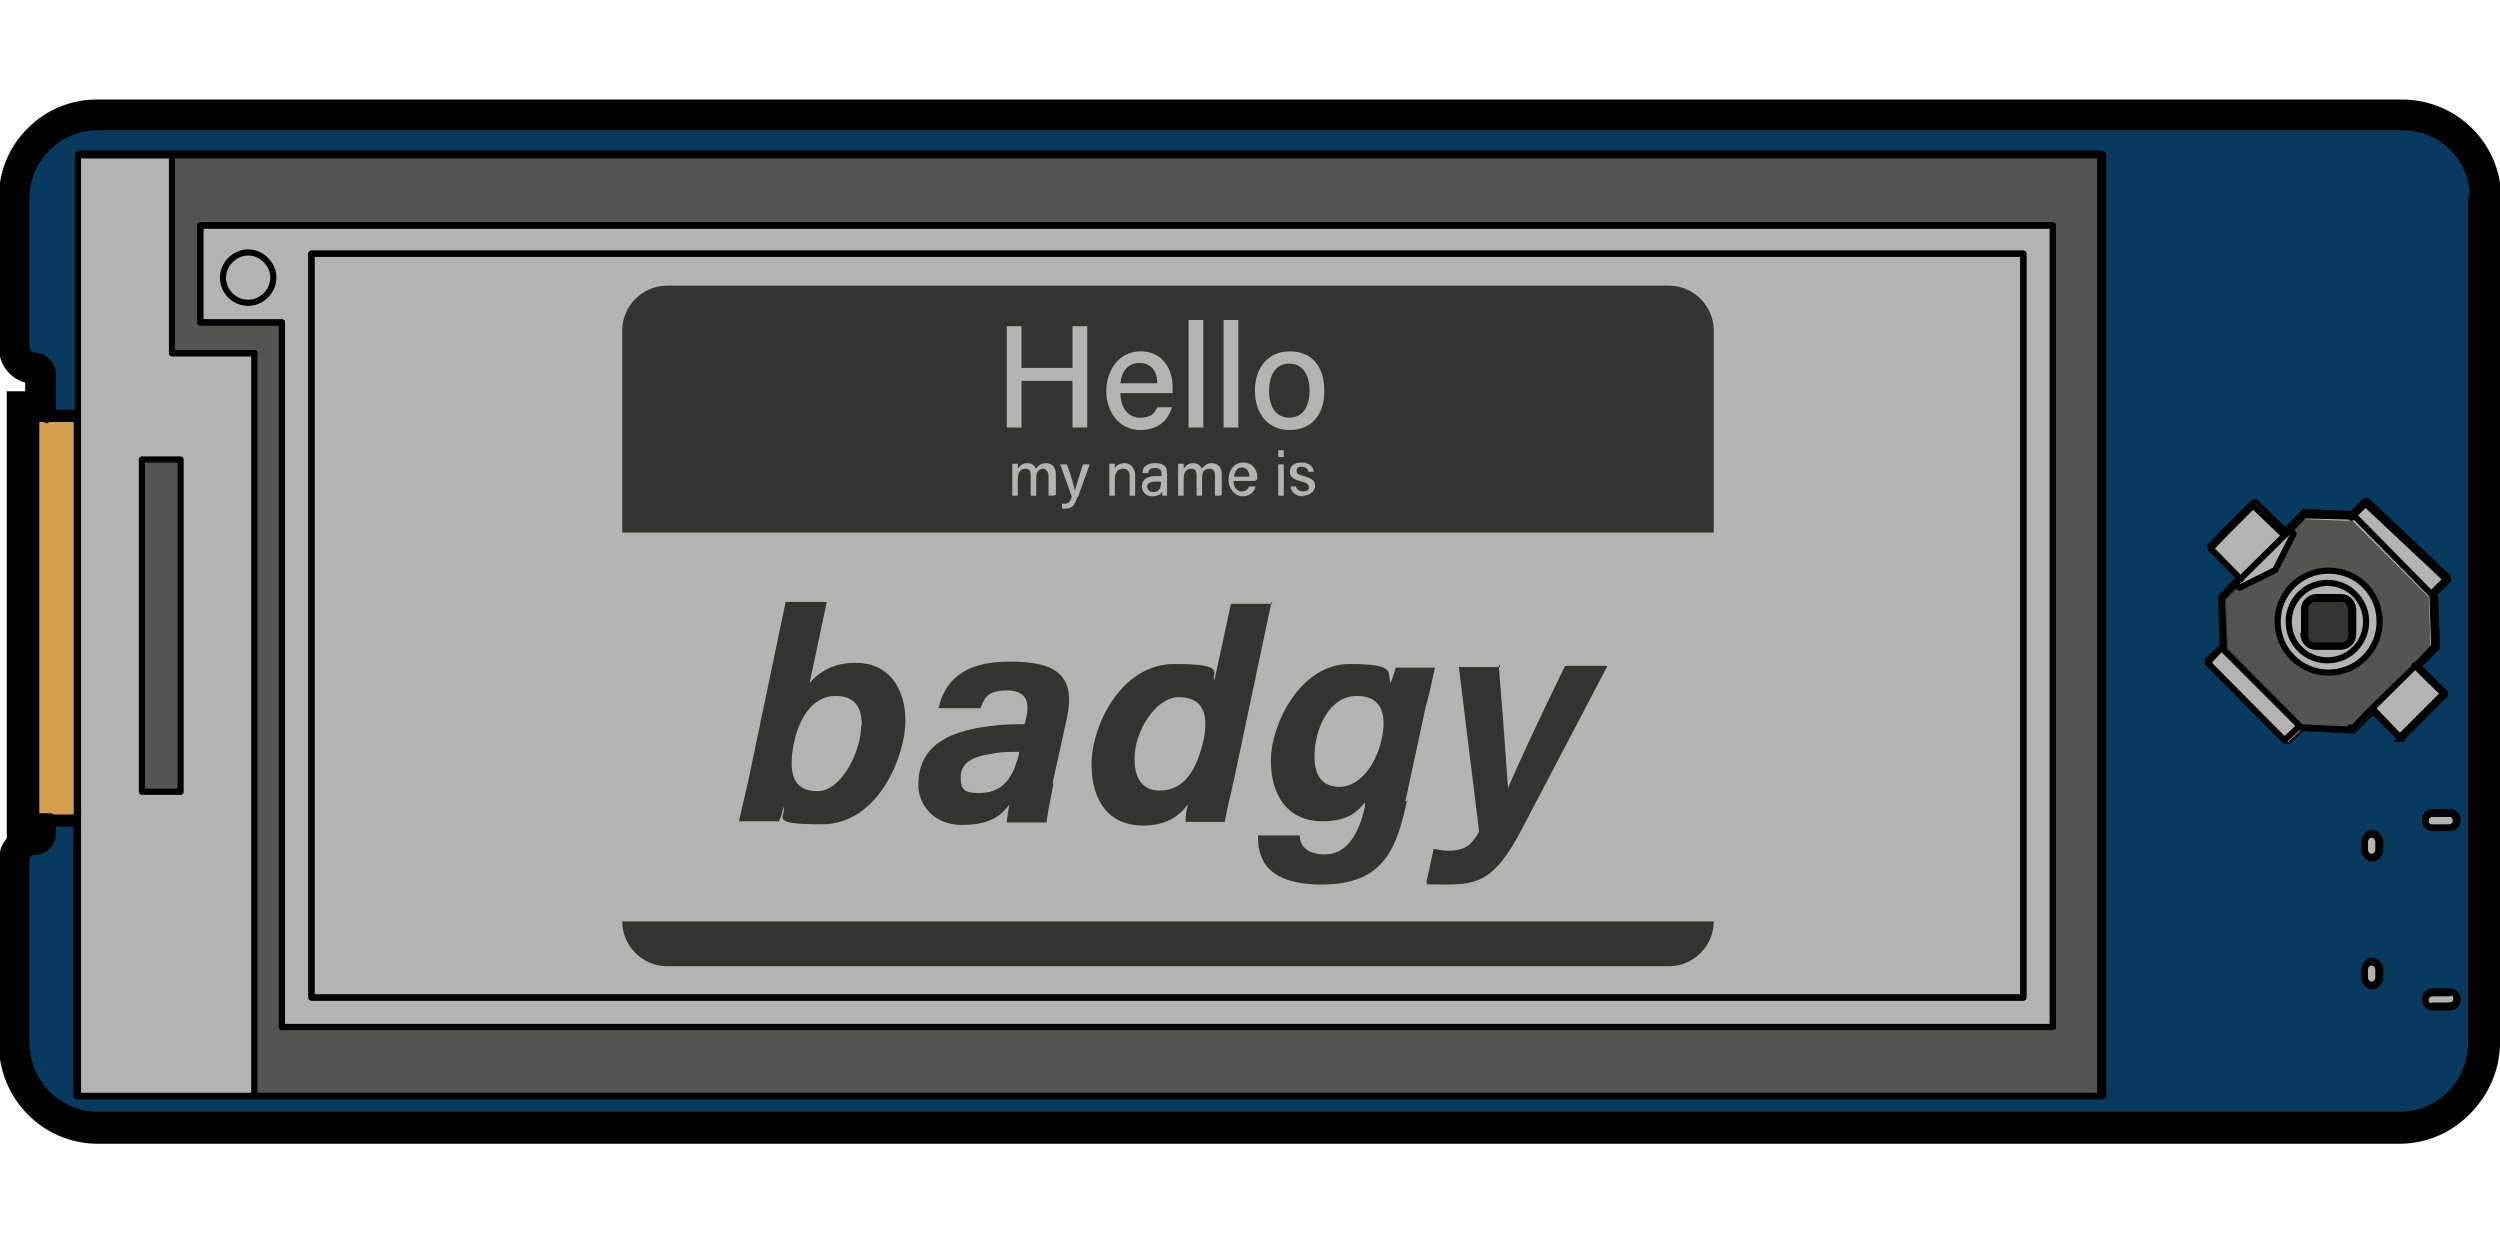
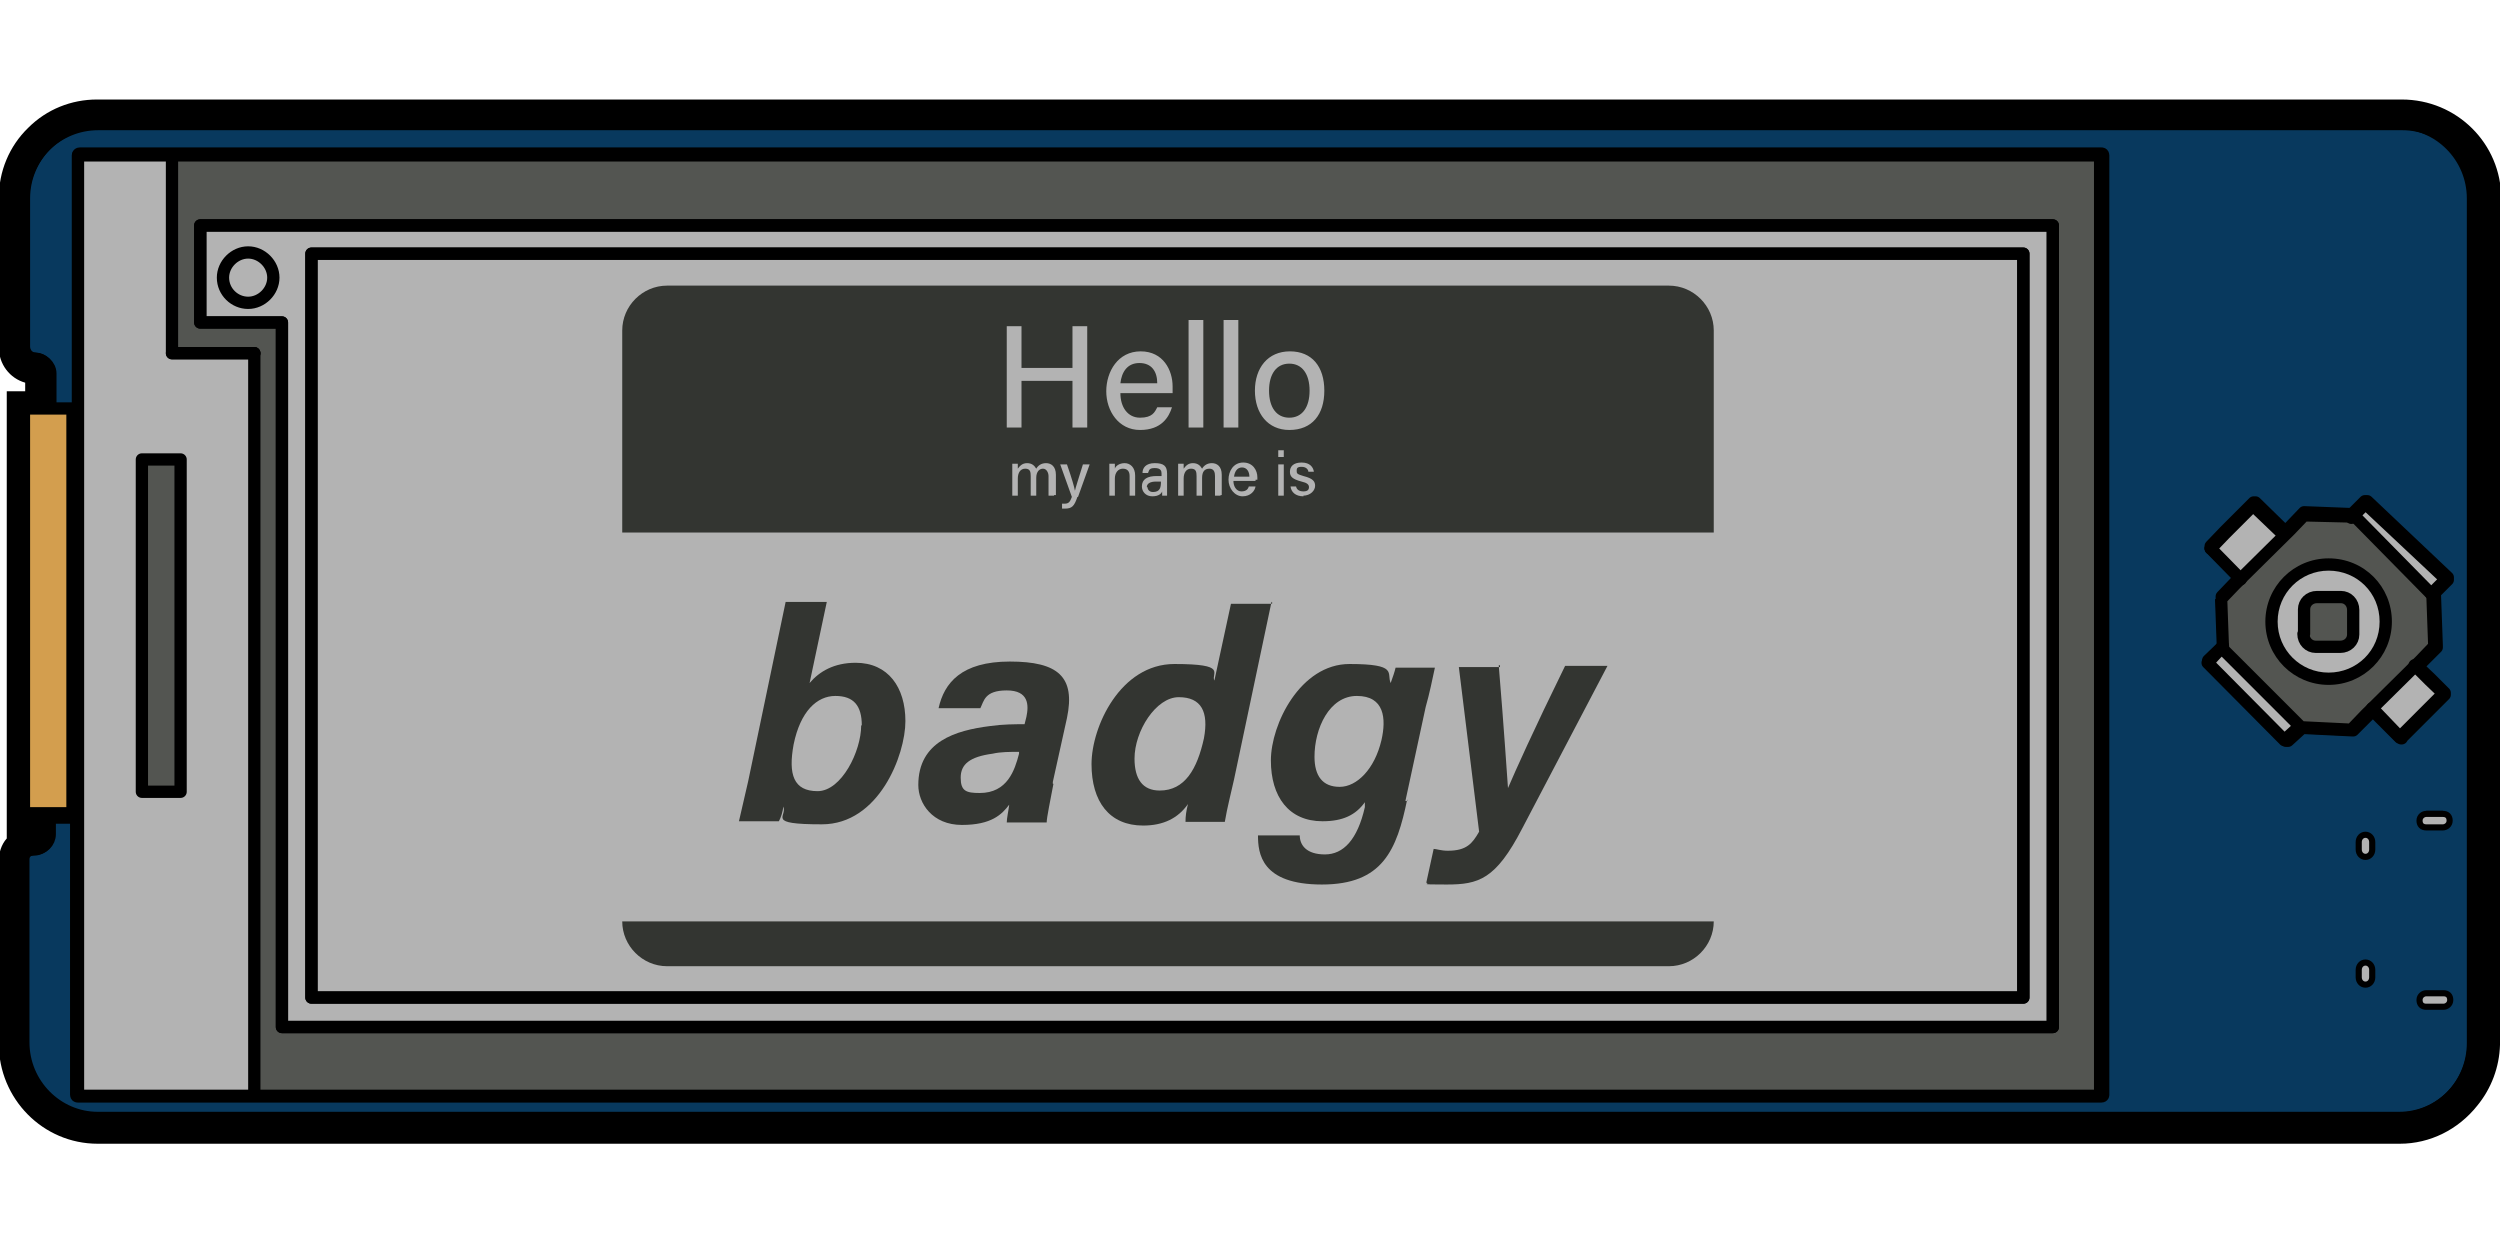
<svg xmlns="http://www.w3.org/2000/svg" id="Layer_1" version="1.1" viewBox="0 0 407 202">
  <defs>
    <style>
      .st0 {
-         fill: #d39e4e;
+         fill: #08395e;
      }

-       .st0, .st1, .st2, .st3, .st4 {
+       .st0, .st1, .st2, .st3, .st4, .st5 {
        stroke: #000;
      }

-       .st0, .st1, .st4 {
+       .st0, .st1, .st2, .st3, .st5 {
+         stroke-linejoin: round;
+         stroke-width: 2px;
+       }
+ 
+       .st1, .st6 {
+         fill: #535551;
+       }
+ 
+       .st2, .st7 {
+         fill: #333531;
+       }
+ 
+       .st3 {
+         fill: none;
+         stroke-linecap: round;
+       }
+ 
+       .st4 {
        stroke-miterlimit: 10;
      }

-       .st0, .st3 {
-         stroke-width: 2px;
+       .st4, .st8 {
+         fill: #b3b3b3;
      }

-       .st1, .st5 {
-         fill: #333531;
-       }
- 
-       .st2, .st3 {
-         fill: none;
-         stroke-linecap: round;
-         stroke-linejoin: round;
-       }
- 
-       .st6 {
-         fill: #535551;
-       }
- 
-       .st4 {
-         fill: #08395e;
-       }
- 
-       .st7 {
-         fill: #b3b3b3;
+       .st5 {
+         fill: #d39e4e;
      }
    </style>
  </defs>
  <path d="M391,16.2H15.8c-4.2,0-8.2,1.6-11.2,4.6C1.5,23.8-.2,27.9-.2,32.3v24.2c0,2.8,1.8,5.1,4.3,5.8v1.4H1.1v72.8c-.9,1-1.3,2.4-1.3,3.6v29.8c0,9,7.2,16.3,16.1,16.3h374.8c4.9,0,9.5-2.3,12.6-6.2,2.3-2.8,3.6-6.3,3.7-9.9V33.5c.1-.4.2-.8.2-1.2,0-8.9-7.2-16.1-16.2-16.1Z" />
  <g>
-     <path class="st4" d="M391,20H16c-6.6,0-12.1,5.5-12.1,12.3s0,0,0,0v24.1h0c0,1.1.8,2,1.9,2s2.4,1.1,2.4,2.4,0,0,0,0v6.9h4.5V25.3c0-.1,0-.3.3-.3h329.1c.1,0,.3,0,.3.3v152.9c0,.1,0,.3-.3.3H12.7c-.1,0-.3,0-.3-.3v-45.1h-4.5v2.8c0,1.3-1.1,2.4-2.4,2.4s-1.9.8-1.9,1.7,0,.1,0,.3v29.5c0,6.8,5.5,12.3,12.1,12.3s.1,0,.1,0h374.7c6.7,0,12.1-5.5,12.1-12.3V32.3h0c0-6.8-5.5-12.3-12.1-12.3h.5ZM387.5,159.1c0,.8-.7,1.5-1.3,1.5s-1.3-.7-1.3-1.5v-1.2c0-.8.7-1.5,1.3-1.5s1.3.7,1.3,1.5v1.2ZM387.5,138.3c0,.8-.7,1.5-1.3,1.5s-1.3-.7-1.3-1.5v-1.2c0-.8.7-1.5,1.3-1.5s1.3.7,1.3,1.5v1.2ZM391,120.1h-.3l-4.4-4.4-3.2,3.2h-.1l-8.1-.4h-.1l-2.3,2.1h-.3l-12.7-12.7v-.4l2.5-2.4-.3-7.7v-.3l2.3-2.4h0l.7-.7-4.8-4.8h0v-.3h0l2.3-2.4,4.7-4.7h.3l4.5,4.4h.1l.3.3.7-.7,2.3-2.4h.1l7.7.3,2.1-2.1h.4l13.1,12.4h0v.4l-2.1,2.1h0v.3l.3,8.3v.3l-3.1,3.1,2.1,2,2.3,2.3h0v.3l-7.1,7.1h.1ZM398.8,164h-2.8c-.7,0-1.2-.5-1.2-1.3s.5-1.2,1.2-1.3h2.8c.7,0,1.3.5,1.3,1.3s-.5,1.3-1.3,1.3ZM398.8,134.8h-2.7c-.7,0-1.3-.5-1.3-1.3s.5-1.2,1.2-1.3h2.8c.7,0,1.3.5,1.3,1.3s-.5,1.3-1.3,1.3h0Z" />
-     <polygon class="st0" points="13 67.7 10.8 67.7 9 67.7 7.4 67.7 6.2 67.7 5.4 67.7 5.1 67.7 5.1 133.6 5.4 133.6 6.2 133.6 7.4 133.6 9 133.6 10.8 133.6 13 133.6 13 67.7" />
-     <path class="st7" d="M40.4,41.2c-2.1,0-3.9,1.7-3.9,3.9s1.7,3.9,3.9,3.9,3.9-1.7,3.9-3.9-1.7-3.9-3.9-3.9Z" />
-     <rect class="st7" x="51" y="41.6" width="278.3" height="120.5" />
-     <path class="st7" d="M46.2,52.5v114.4h287.7V36.9H32.8v15.3h13.1c0,0,.3,0,.3.3h0ZM50.4,41.3c0,0,0-.3.3-.3h278.8c.1,0,.3,0,.3.3v121.1c0,.1,0,.3-.3.3H50.7c0,0-.3,0-.3-.3V41.3ZM40.4,49.6c-2.4,0-4.4-2-4.4-4.4s2-4.4,4.4-4.4,4.4,2,4.4,4.4-2,4.4-4.4,4.4Z" />
-     <path class="st6" d="M341.6,178.1V25.6H28.3v31.6h13.1c0,0,.3,0,.3.3v120.5h300-.1ZM32.6,52.8c-.1,0-.3,0-.3-.3v-15.9c0,0,0-.3.3-.3h301.6c.1,0,.3,0,.3.3v130.5c0,.1,0,.3-.3.3H45.9c0,0-.3,0-.3-.3V52.8h-13.1,0Z" />
+     <path class="st0" d="M391,20H16c-6.6,0-12.1,5.5-12.1,12.3s0,0,0,0v24.1h0c0,1.1.8,2,1.9,2s2.4,1.1,2.4,2.4,0,0,0,0v6.9h4.5V25.3c0-.1,0-.3.3-.3h329.1c.1,0,.3,0,.3.3v152.9c0,.1,0,.3-.3.3H12.7c-.1,0-.3,0-.3-.3v-45.1h-4.5v2.8c0,1.3-1.1,2.4-2.4,2.4s-1.9.8-1.9,1.7,0,.1,0,.3v29.5c0,6.8,5.5,12.3,12.1,12.3s.1,0,.1,0h374.7c6.7,0,12.1-5.5,12.1-12.3V32.3h0c0-6.8-5.5-12.3-12.1-12.3h.5ZM391,120.1h-.3l-4.4-4.4-3.2,3.2h-.1l-8.1-.4h-.1l-2.3,2.1h-.3l-12.7-12.7v-.4l2.5-2.4-.3-7.7v-.3l2.3-2.4h0l.7-.7-4.8-4.8h0v-.3h0l2.3-2.4,4.7-4.7h.3l4.5,4.4h.1l.3.3.7-.7,2.3-2.4h.1l7.7.3,2.1-2.1h.4l13.1,12.4h0v.4l-2.1,2.1h0v.3l.3,8.3v.3l-3.1,3.1,2.1,2,2.3,2.3h0v.3l-7.1,7.1h.1Z" />
+     <path class="st8" d="M40.4,41.2c-2.1,0-3.9,1.7-3.9,3.9s1.7,3.9,3.9,3.9,3.9-1.7,3.9-3.9-1.7-3.9-3.9-3.9Z" />
+     <rect class="st8" x="51" y="41.6" width="278.3" height="120.5" />
+     <path class="st8" d="M46.2,52.5v114.4h287.7V36.9H32.8v15.3h13.1s.3,0,.3.3h0ZM50.4,41.3s0-.3.3-.3h278.8c.1,0,.3,0,.3.3v121.1c0,.1,0,.3-.3.3H50.7s-.3,0-.3-.3V41.3ZM40.4,49.6c-2.4,0-4.4-2-4.4-4.4s2-4.4,4.4-4.4,4.4,2,4.4,4.4-2,4.4-4.4,4.4Z" />
+     <path class="st6" d="M341.6,178.1V25.6H28.3v31.6h13.1s.3,0,.3.3v120.5h300-.1ZM32.6,52.8c0,0-.3,0-.3-.3v-15.9s0-.3.3-.3h301.6c.1,0,.3,0,.3.3v130.5c0,.1,0,.3-.3.3H45.9s-.3,0-.3-.3V52.8h-13.1,0Z" />
    <rect class="st6" x="23.5" y="75.1" width="5.7" height="53.5" />
-     <path class="st7" d="M13,25.6v152.4h28V57.7h-13.1c-.1,0-.3,0-.3-.3v-31.9h-14.7,0ZM29.4,74.5c.1,0,.3,0,.3.3v54c0,.1,0,.3-.3.3h-6.3c-.1,0-.3,0-.3-.3v-54c0,0,0-.3.3-.3h6.3Z" />
-     <path class="st7" d="M398.8,162h-2.8c-.4,0-.8.3-.8.8s.3.8.8.8h2.8c.4,0,.8-.3.8-.8s-.3-.8-.8-.8Z" />
-     <path class="st7" d="M386.2,136.1c-.4,0-.8.4-.8.9v1.2c0,.5.4.9.8.9s.8-.4.8-.9v-1.2c0-.5-.4-.9-.8-.9Z" />
-     <path class="st7" d="M386.2,156.9c-.4,0-.8.4-.8.9v1.2c0,.5.4.9.8.9s.8-.4.8-.9v-1.2c0-.5-.4-.9-.8-.9Z" />
-     <path class="st7" d="M398.8,132.8h-2.8c-.4,0-.8.3-.8.8s.3.8.8.8h2.7c.4,0,.8-.3.8-.8s-.3-.8-.8-.8h.1,0Z" />
-     <path class="st7" d="M386.2,156.4c-.8,0-1.3.7-1.3,1.5v1.2c0,.8.7,1.5,1.3,1.5s1.3-.7,1.3-1.5v-1.2c0-.8-.7-1.5-1.3-1.5ZM387,159.1c0,.5-.4.9-.8.9s-.8-.4-.8-.9v-1.2c0-.5.4-.9.8-.9s.8.4.8.9v1.2Z" />
-     <path class="st7" d="M398.8,161.5h-2.8c-.7,0-1.2.5-1.2,1.3s.5,1.2,1.2,1.3h2.8c.7,0,1.3-.5,1.3-1.3s-.5-1.3-1.3-1.3ZM398.8,163.5h-2.8c-.4,0-.8-.3-.8-.8s.3-.8.8-.8h2.8c.4,0,.8.3.8.8s-.3.8-.8.8Z" />
-     <path class="st7" d="M398.8,132.3h-2.8c-.7,0-1.2.5-1.2,1.3s.5,1.3,1.3,1.3h2.7c.7,0,1.3-.5,1.3-1.3s-.5-1.3-1.3-1.3h0ZM398.8,134.3h-2.7c-.4,0-.8-.3-.8-.8s.3-.8.8-.8h2.8c.4,0,.8.3.8.8s-.3.8-.8.8h-.1,0Z" />
-     <path class="st7" d="M386.2,135.6c-.8,0-1.3.7-1.3,1.5v1.2c0,.8.7,1.5,1.3,1.5s1.3-.7,1.3-1.5v-1.2c0-.8-.7-1.5-1.3-1.5ZM387,138.3c0,.5-.4.9-.8.9s-.8-.4-.8-.9v-1.2c0-.5.4-.9.8-.9s.8.4.8.9v1.2Z" />
-     <path class="st7" d="M22.8,74.8v54c0,.1,0,.3.3.3h6.3c.1,0,.3,0,.3-.3v-54c0,0,0-.3-.3-.3h-6.3c-.1,0-.3,0-.3.3ZM23.5,75.1h5.7v53.5h-5.7v-53.5Z" />
-     <path class="st7" d="M50.7,162.8h278.8c.1,0,.3,0,.3-.3V41.3c0,0,0-.3-.3-.3H50.7c0,0-.3,0-.3.3v121.1c0,.1,0,.3.3.3h0ZM51,41.6h278.3v120.5H51V41.6Z" />
-     <path class="st7" d="M40.4,40.7c-2.4,0-4.4,2-4.4,4.4s2,4.4,4.4,4.4,4.4-2,4.4-4.4-2-4.4-4.4-4.4ZM40.4,49.1c-2.1,0-3.9-1.7-3.9-3.9s1.7-3.9,3.9-3.9,3.9,1.7,3.9,3.9-1.7,3.9-3.9,3.9Z" />
-     <path class="st7" d="M45.6,167.2c0,.1,0,.3.3.3h288.3c.1,0,.3,0,.3-.3V36.7c0,0,0-.3-.3-.3H32.6c-.1,0-.3,0-.3.3v15.9c0,0,0,.3.3.3h13.1v114.4h-.1ZM32.8,52.3v-15.3h301.1v130H46.2V52.5c0,0,0-.3-.3-.3h-13.1Z" />
-     <path class="st2" d="M387.2,157.9c0-.7-.5-1.2-1.1-1.2s-1.1.5-1.1,1.2v1.2c0,.7.5,1.2,1.1,1.2s1.1-.5,1.1-1.2v-1.2Z" />
-     <path class="st2" d="M3.6,169.7c0,6.9,5.6,12.5,12.5,12.5" />
-     <line class="st2" x1="16" y1="182.3" x2="391" y2="182.3" />
-     <path class="st2" d="M391,182.3c6.9,0,12.5-5.6,12.5-12.5" />
-     <line class="st2" x1="403.5" y1="169.7" x2="403.5" y2="32.3" />
-     <path class="st2" d="M403.5,32.3c0-6.9-5.6-12.5-12.5-12.5" />
-     <line class="st2" x1="391" y1="19.7" x2="16" y2="19.7" />
-     <path class="st2" d="M16,19.7c-6.8,0-12.4,5.6-12.4,12.6" />
-     <line class="st2" x1="3.5" y1="32.3" x2="3.5" y2="56.8" />
-     <path class="st2" d="M3.6,56.8c0,1.2.9,2,2,2" />
-     <path class="st2" d="M7.8,60.9c0-1.2-.9-2-2-2" />
-     <line class="st2" x1="7.6" y1="61.1" x2="7.6" y2="68.4" />
-     <line class="st2" x1="7.6" y1="133.1" x2="7.6" y2="136" />
-     <path class="st2" d="M5.6,138c1.2,0,2-.9,2-2.1" />
-     <path class="st2" d="M5.6,138c-1.2,0-2,.9-2,2.1" />
-     <line class="st2" x1="3.5" y1="140.1" x2="3.5" y2="169.7" />
-     <line class="st2" x1="398.7" y1="163.7" x2="396" y2="163.7" />
-     <path class="st2" d="M396,161.7c-.5,0-1.1.4-1.1,1.1s.4,1.1,1.1,1.1" />
-     <line class="st2" x1="396" y1="161.7" x2="398.7" y2="161.7" />
-     <path class="st2" d="M398.8,163.7c.5,0,1.1-.4,1.1-1.1s-.4-1.1-1.1-1.1" />
-     <line class="st2" x1="396" y1="132.5" x2="398.7" y2="132.5" />
-     <path class="st2" d="M396,132.5c-.5,0-1.1.4-1.1,1.1s.4,1.1,1.1,1.1h2.7c.5,0,1.1-.4,1.1-1.1s-.4-1.1-1.1-1.1" />
-     <path class="st2" d="M387.2,137.1c0-.7-.5-1.2-1.1-1.2s-1.1.5-1.1,1.2v1.2c0,.7.5,1.2,1.1,1.2s1.1-.5,1.1-1.2v-1.2Z" />
-     <path class="st3" d="M403.2,32.3c0-6.8-5.5-12.1-12.1-12.1H16c-6.8,0-12.2,5.4-12.2,12.1s0,0,0,0v24.1h0c0,1.1.8,2,1.9,2s2.4,1.1,2.4,2.4,0,0,0,0v6.7h-2.7v65.9h2.7v2.4c0,1.3-1.1,2.4-2.4,2.4s-1.9.8-1.9,1.7,0,.1,0,.3v29.5c0,6.8,5.5,12.3,12.1,12.3s.1,0,.1,0h374.7c6.7,0,12.1-5.5,12.1-12.3V32.3h.4Z" />
-     <polyline class="st2" points="329.4 41.3 329.4 162.4 50.7 162.4 50.7 41.3 329.4 41.3" />
-     <line class="st2" x1="41.4" y1="178.4" x2="41.4" y2="57.5" />
-     <polyline class="st2" points="41.4 57.5 28 57.5 28 25.3" />
-     <polyline class="st2" points="29.4 74.8 29.4 128.9 23.1 128.9 23.1 74.8 29.4 74.8" />
-     <polyline class="st2" points="341.9 178.4 341.9 25.3 12.7 25.3 12.7 178.4 341.9 178.4" />
-     <polyline class="st2" points="329.4 162.4 50.7 162.4 50.7 41.3 329.4 41.3 329.4 162.4" />
-     <path class="st2" d="M36.3,45.2c0,2.3,1.9,4.1,4.1,4.1s4.1-1.9,4.1-4.1-1.9-4.1-4.1-4.1-4.1,1.9-4.1,4.1" />
-     <polyline class="st2" points="45.9 52.5 45.9 167.2 334.2 167.2 334.2 36.7 32.6 36.7 32.6 52.5 45.9 52.5" />
-     <polyline class="st2" points="32.6 36.7 334.2 36.7 334.2 167.2 45.9 167.2 45.9 52.5 32.6 52.5 32.6 36.7" />
-     <line class="st2" x1="28" y1="57.5" x2="41.4" y2="57.5" />
-     <path class="st1" d="M391,120.1h-.3l-4.4-4.4-3.2,3.2h-.1l-8.1-.4h-.1l-2.3,2.1h-.3l-12.7-12.7v-.4l2.5-2.4-.3-7.7v-.3l2.3-2.4h0l.7-.7-4.8-4.8h0v-.3h0l2.3-2.4,4.7-4.7h.3l4.5,4.4h.1l.3.3.7-.7,2.3-2.4h.1l7.7.3,2.1-2.1h.4l13.1,12.4h0v.4l-2.1,2.1h0v.3l.3,8.3v.3l-3.1,3.1,2.1,2,2.3,2.3h0v.3l-7.1,7.1h.1Z" />
+     <path class="st8" d="M13,25.6v152.4h28V57.7h-13.1c-.1,0-.3,0-.3-.3v-31.9h-14.7,0ZM29.4,74.5c.1,0,.3,0,.3.3v54c0,.1,0,.3-.3.3h-6.3c-.1,0-.3,0-.3-.3v-54s0-.3.3-.3h6.3Z" />
+     <path class="st8" d="M22.8,74.8v54c0,.1,0,.3.3.3h6.3c.1,0,.3,0,.3-.3v-54s0-.3-.3-.3h-6.3c-.1,0-.3,0-.3.3ZM23.5,75.1h5.7v53.5h-5.7v-53.5Z" />
+     <path class="st8" d="M50.7,162.8h278.8c.1,0,.3,0,.3-.3V41.3s0-.3-.3-.3H50.7s-.3,0-.3.3v121.1c0,.1,0,.3.3.3h0ZM51,41.6h278.3v120.5H51V41.6Z" />
+     <path class="st8" d="M40.4,40.7c-2.4,0-4.4,2-4.4,4.4s2,4.4,4.4,4.4,4.4-2,4.4-4.4-2-4.4-4.4-4.4ZM40.4,49.1c-2.1,0-3.9-1.7-3.9-3.9s1.7-3.9,3.9-3.9,3.9,1.7,3.9,3.9-1.7,3.9-3.9,3.9Z" />
+     <path class="st8" d="M45.6,167.2c0,.1,0,.3.3.3h288.3c.1,0,.3,0,.3-.3V36.7s0-.3-.3-.3H32.6c0,0-.3,0-.3.3v15.9s0,.3.3.3h13.1v114.4h0ZM32.8,52.3v-15.3h301.1v130H46.2V52.5s0-.3-.3-.3h-13.1Z" />
+     <path class="st3" d="M3.6,169.7c0,6.9,5.6,12.5,12.5,12.5" />
+     <line class="st3" x1="16" y1="182.3" x2="391" y2="182.3" />
+     <path class="st3" d="M391,182.3c6.9,0,12.5-5.6,12.5-12.5" />
+     <line class="st3" x1="403.5" y1="169.7" x2="403.5" y2="32.3" />
+     <path class="st3" d="M403.5,32.3c0-6.9-5.6-12.5-12.5-12.5" />
+     <line class="st3" x1="391" y1="19.7" x2="16" y2="19.7" />
+     <path class="st3" d="M16,19.7c-6.8,0-12.4,5.6-12.4,12.6" />
+     <line class="st3" x1="3.5" y1="32.3" x2="3.5" y2="56.8" />
+     <path class="st3" d="M3.6,56.8c0,1.2.9,2,2,2" />
+     <path class="st3" d="M7.8,60.9c0-1.2-.9-2-2-2" />
+     <path class="st3" d="M5.6,138c1.2,0,2-.9,2-2.1" />
+     <path class="st3" d="M5.6,138c-1.2,0-2,.9-2,2.1" />
+     <line class="st3" x1="3.5" y1="140.1" x2="3.5" y2="169.7" />
+     <path class="st3" d="M403.2,32.3c0-6.8-5.5-12.1-12.1-12.1H16c-6.8,0-12.2,5.4-12.2,12.1s0,0,0,0v24.1h0c0,1.1.8,2,1.9,2s2.4,1.1,2.4,2.4,0,0,0,0v6.7h-2.7v65.9h2.7v2.4c0,1.3-1.1,2.4-2.4,2.4s-1.9.8-1.9,1.7,0,.1,0,.3v29.5c0,6.8,5.5,12.3,12.1,12.3s0,0,0,0h374.7c6.7,0,12.1-5.5,12.1-12.3V32.3h.4Z" />
+     <polyline class="st3" points="329.4 41.3 329.4 162.4 50.7 162.4 50.7 41.3 329.4 41.3" />
+     <line class="st3" x1="41.4" y1="178.4" x2="41.4" y2="57.5" />
+     <polyline class="st3" points="41.4 57.5 28 57.5 28 25.3" />
+     <polyline class="st3" points="29.4 74.8 29.4 128.9 23.1 128.9 23.1 74.8 29.4 74.8" />
+     <polyline class="st3" points="341.9 178.4 341.9 25.3 12.7 25.3 12.7 178.4 341.9 178.4" />
+     <polyline class="st3" points="329.4 162.4 50.7 162.4 50.7 41.3 329.4 41.3 329.4 162.4" />
+     <path class="st3" d="M36.3,45.2c0,2.3,1.9,4.1,4.1,4.1s4.1-1.9,4.1-4.1-1.9-4.1-4.1-4.1-4.1,1.9-4.1,4.1" />
+     <polyline class="st3" points="45.9 52.5 45.9 167.2 334.2 167.2 334.2 36.7 32.6 36.7 32.6 52.5 45.9 52.5" />
+     <polyline class="st3" points="32.6 36.7 334.2 36.7 334.2 167.2 45.9 167.2 45.9 52.5 32.6 52.5 32.6 36.7" />
+     <line class="st3" x1="28" y1="57.5" x2="41.4" y2="57.5" />
    <g>
-       <path class="st7" d="M379.1,93.2c-4.4,0-8,3.6-8,8s3.6,8,8,8,8-3.6,8-8-3.6-8-8-8ZM379.1,107.7c-3.6,0-6.5-2.9-6.5-6.5s2.9-6.5,6.5-6.5,6.5,2.9,6.5,6.5-2.9,6.5-6.5,6.5Z" />
-       <path class="st7" d="M371.5,87.2h-.1c0,0,0-.3-.1-.3l-4.4-4.3-4.5,4.5-2.1,2.1,4.5,4.5,6.8-6.7h0v.2Z" />
-       <path class="st7" d="M395.9,96.3l2-2-12.7-12-1.6,1.6h0l12.3,12.3h0Z" />
-       <path class="st6" d="M393,108.1h.1l3.1-3.1-.3-8h-.1c-.1,0,0,0,0,0l-12.3-12.3h-.7l-7.5-.3-2,2.1.4.4v.3l-2.9,5.9h0l-5.9,2.9h-.1l-.4-.4-2,2.1.3,7.5h0v.4h0l12.5,12.7,7.6.3v-.3h.4l3.2-3.1h0l6.9-6.9h0c0,0-.4,0-.4,0h0ZM379.1,109.9c-4.8,0-8.7-3.9-8.7-8.7s3.9-8.7,8.7-8.7,8.7,3.9,8.7,8.7-3.9,8.7-8.7,8.7Z" />
-       <polygon class="st7" points="393.1 108.8 386.6 115.3 390.7 119.6 397.4 112.9 395.2 110.8 393.1 108.8" />
-       <path class="st7" d="M370.3,92.7l2.8-5.6-.3-.3-.7.7h0l-7.9,7.7.3.3,5.6-2.8h.2Z" />
-       <polygon class="st7" points="359.8 107.9 371.9 120.1 373.9 118.1 361.8 105.9 359.8 107.9" />
-       <path class="st7" d="M379.1,95.3c-3.3,0-6,2.7-6,6s2.7,6,6,6,6-2.7,6-6-2.7-6-6-6ZM383.4,103.3c0,1.3-1.1,2.3-2.4,2.3h-4c-1.3,0-2.4-1.1-2.3-2.4h0v-4c0-1.3,1.2-2.3,2.4-2.3h3.9c1.3,0,2.4,1.1,2.3,2.4v4h.1Z" />
-       <path class="st1" d="M381,97.5h-3.9c-.5,0-.9,0-1.3.5-.4.3-.5.8-.5,1.3v4c0,.5,0,.9.4,1.3s.8.5,1.3.5h4c.5,0,.9,0,1.3-.5.4-.3.5-.8.5-1.3v-4c0-1.1-.8-1.9-1.7-1.9h-.1,0Z" />
-       <path class="st7" d="M398,112.9h0c0,0-2.3-2.4-2.3-2.4l-2.1-2,3.1-3.1v-.3l-.3-8.3h0c0,0,2.1-2.3,2.1-2.3v-.3c0-.3,0,0,0,0l-13.1-12.4h-.4l-2.1,2.1-7.7-.3h-.1l-2.3,2.4-.7.7-.3-.3h-.1l-4.5-4.4h-.3l-4.7,4.7-2.3,2.4h0v.3h0l4.8,4.8-.7.7h0l-2.3,2.4v.3l.3,7.7-2.5,2.4v.4l12.7,12.7h.3l2.3-2.1h.1l8.1.4h.1l3.2-3.2,4.4,4.4h.3l7.1-7.1h0c0,0-.1-.3-.1-.3h0ZM385.1,82.4l12.7,12-2,2-12.3-12.3h0l1.6-1.6h0ZM360.3,89.3l2.1-2.1,4.5-4.5,4.4,4.3h.3c0,0-6.8,6.8-6.8,6.8l-4.5-4.5h0ZM372,87.3h0l.7-.7.3.3-2.8,5.6-5.6,2.8-.3-.3,7.9-7.7h-.2ZM371.9,120.1l-12.3-12.3,2-2,12.3,12.3-2,2ZM385.9,115.2h0l-3.2,3.1h0c0-.3-.3-.3-.4,0v.3l-7.6-.3-12.5-12.5h0v-.5h0l-.3-7.5,2-2.1.4.4h.1c.1,0,0,0,0,0l5.9-2.9h0l2.9-5.9v-.3l-.4-.4,2-2.1,7.5.3h.7l12.3,12.3h0c0,.3,0,0,.1,0h0l.3,8.1-3.1,3.1h-.1c0,0-6.9,7.1-6.9,7.1h.4v-.2ZM390.7,119.6l-4.1-4.3,6.7-6.7,2.1,2.1,2.1,2.1-6.7,6.7h-.1Z" />
-       <path class="st7" d="M379.1,94.8c-3.6,0-6.5,2.9-6.5,6.5s2.9,6.5,6.5,6.5,6.5-2.9,6.5-6.5-2.9-6.5-6.5-6.5ZM379.1,107.2c-3.3,0-6-2.7-6-6s2.7-6,6-6,6,2.7,6,6-2.7,6-6,6Z" />
-       <path class="st7" d="M381,96.9h-3.9c-1.3,0-2.3,1.1-2.4,2.3v4h0c0,1.3,1.1,2.4,2.3,2.4h4c1.3,0,2.3-1.1,2.4-2.3v-4c0-1.3-1.1-2.4-2.3-2.4h-.1ZM382.7,103.3c0,.5-.1.9-.5,1.2s-.8.5-1.3.5h-4c-.5,0-.9-.3-1.3-.5s-.5-.8-.5-1.3v-4c0-.5.3-.9.7-1.3s.8-.5,1.3-.5h3.9c.9,0,1.7.8,1.7,1.9v4h.1-.1Z" />
-       <path class="st7" d="M379.1,92.7c-4.8,0-8.7,3.9-8.7,8.7s3.9,8.5,8.7,8.5,8.7-3.9,8.7-8.7-3.9-8.7-8.7-8.5ZM379.1,109.3c-4.4,0-8-3.6-8-8s3.6-8,8-8,8,3.6,8,8-3.6,8-8,8Z" />
-       <line class="st2" x1="371.5" y1="86.7" x2="371.9" y2="87.2" />
-       <line class="st2" x1="382.8" y1="118.8" x2="382.6" y2="118.4" />
-       <polyline class="st2" points="372.8 86.3 373.4 86.9 370.4 92.8 364.6 95.7 363.9 95.1" />
-       <polyline class="st2" points="361.6 97.5 361.9 105.7 374.6 118.4 382.8 118.8 385.1 116.4 394 107.6 396.3 105.2 396 96.9 383.4 84.1 375.1 83.9 372.8 86.3 363.9 95.1 361.6 97.5" />
-       <polyline class="st2" points="386.2 115.3 390.7 120 397.8 112.9 395.5 110.7 393.1 108.3" />
-       <polyline class="st2" points="366.8 82.3 364.6 84.5 362.2 86.9 359.9 89.3" />
-       <line class="st2" x1="364.8" y1="94.3" x2="359.9" y2="89.3" />
-       <line class="st2" x1="366.8" y1="82.3" x2="371.4" y2="86.7" />
-       <polyline class="st2" points="361.9 105.2 359.4 107.9 371.9 120.5 374.3 118.3" />
-       <polyline class="st2" points="395.8 96.7 398.2 94.3 385.1 82 382.8 84.3" />
-       <path class="st2" d="M385.2,101.2c0-3.5-2.8-6.3-6.3-6.3s-6.3,2.8-6.3,6.3,2.8,6.3,6.3,6.3,6.3-2.8,6.3-6.3" />
-       <path class="st2" d="M375,103.2c0,1.2.9,2.1,2,2.1h4c1.2,0,2.1-.9,2.1-2v-4c0-1.2-.9-2.1-2-2.1h-3.9c-1.2,0-2.1.9-2.1,2v4h-.1Z" />
-       <path class="st2" d="M387.4,101.2c0-4.7-3.7-8.3-8.3-8.3s-8.3,3.7-8.3,8.3,3.7,8.3,8.3,8.3,8.3-3.7,8.3-8.3" />
+       <path class="st8" d="M379.1,93.2c-4.4,0-8,3.6-8,8s3.6,8,8,8,8-3.6,8-8-3.6-8-8-8ZM379.1,107.7c-3.6,0-6.5-2.9-6.5-6.5s2.9-6.5,6.5-6.5,6.5,2.9,6.5,6.5-2.9,6.5-6.5,6.5Z" />
+       <path class="st8" d="M371.5,87.2h-.1s0-.3-.1-.3l-4.4-4.3-4.5,4.5-2.1,2.1,4.5,4.5,6.8-6.7h0v.2h0Z" />
+       <path class="st8" d="M395.9,96.3l2-2-12.7-12-1.6,1.6h0l12.3,12.3h0Z" />
+       <polygon class="st8" points="393.1 108.8 386.6 115.3 390.7 119.6 397.4 112.9 395.2 110.8 393.1 108.8" />
+       <path class="st8" d="M370.3,92.7l2.8-5.6-.3-.3-.7.7h0l-7.9,7.7.3.3,5.6-2.8s.2,0,.2,0Z" />
+       <polygon class="st8" points="359.8 107.9 371.9 120.1 373.9 118.1 361.8 105.9 359.8 107.9" />
+       <path class="st8" d="M379.1,95.3c-3.3,0-6,2.7-6,6s2.7,6,6,6,6-2.7,6-6-2.7-6-6-6ZM383.4,103.3c0,1.3-1.1,2.3-2.4,2.3h-4c-1.3,0-2.4-1.1-2.3-2.4h0v-4c0-1.3,1.2-2.3,2.4-2.3h3.9c1.3,0,2.4,1.1,2.3,2.4v4h.1Z" />
+       <path class="st2" d="M381,97.5h-3.9c-.5,0-.9,0-1.3.5-.4.3-.5.8-.5,1.3v4c0,.5,0,.9.4,1.3s.8.5,1.3.5h4c.5,0,.9,0,1.3-.5.4-.3.5-.8.5-1.3v-4c0-1.1-.8-1.9-1.7-1.9h-.1,0Z" />
+       <path class="st8" d="M379.1,94.8c-3.6,0-6.5,2.9-6.5,6.5s2.9,6.5,6.5,6.5,6.5-2.9,6.5-6.5-2.9-6.5-6.5-6.5ZM379.1,107.2c-3.3,0-6-2.7-6-6s2.7-6,6-6,6,2.7,6,6-2.7,6-6,6Z" />
+       <path class="st8" d="M381,96.9h-3.9c-1.3,0-2.3,1.1-2.4,2.3v4h0c0,1.3,1.1,2.4,2.3,2.4h4c1.3,0,2.3-1.1,2.4-2.3v-4c0-1.3-1.1-2.4-2.3-2.4h-.1ZM382.7,103.3c0,.5-.1.9-.5,1.2s-.8.5-1.3.5h-4c-.5,0-.9-.3-1.3-.5s-.5-.8-.5-1.3v-4c0-.5.3-.9.7-1.3s.8-.5,1.3-.5h3.9c.9,0,1.7.8,1.7,1.9v4h.1-.1Z" />
+       <path class="st8" d="M379.1,92.7c-4.8,0-8.7,3.9-8.7,8.7s3.9,8.5,8.7,8.5,8.7-3.9,8.7-8.7-3.9-8.7-8.7-8.5ZM379.1,109.3c-4.4,0-8-3.6-8-8s3.6-8,8-8,8,3.6,8,8-3.6,8-8,8Z" />
+       <line class="st3" x1="371.5" y1="86.7" x2="371.9" y2="87.2" />
+       <line class="st3" x1="382.8" y1="118.8" x2="382.6" y2="118.4" />
+       <polyline class="st3" points="372.8 86.3 373.4 86.9 370.4 92.8 364.6 95.7 363.9 95.1" />
+       <polyline class="st1" points="361.6 97.5 361.9 105.7 374.6 118.4 382.8 118.8 385.1 116.4 394 107.6 396.3 105.2 396 96.9 383.4 84.1 375.1 83.9 372.8 86.3 363.9 95.1 361.6 97.5" />
+       <polyline class="st3" points="386.2 115.3 390.7 120 397.8 112.9 395.5 110.7 393.1 108.3" />
+       <polyline class="st3" points="366.8 82.3 364.6 84.5 362.2 86.9 359.9 89.3" />
+       <line class="st3" x1="364.8" y1="94.3" x2="359.9" y2="89.3" />
+       <line class="st3" x1="366.8" y1="82.3" x2="371.4" y2="86.7" />
+       <polyline class="st3" points="361.9 105.2 359.4 107.9 371.9 120.5 374.3 118.3" />
+       <polyline class="st3" points="395.8 96.7 398.2 94.3 385.1 82 382.8 84.3" />
+       <g>
+         <path class="st8" d="M379.1,110.5c-5.1,0-9.3-4.2-9.3-9.3s4.2-9.3,9.3-9.3,9.3,4.1,9.3,9.3-4.2,9.3-9.3,9.3Z" />
+         <path d="M379.1,92.9c4.6,0,8.3,3.6,8.3,8.3s-3.7,8.3-8.3,8.3-8.3-3.7-8.3-8.3,3.7-8.3,8.3-8.3M379.1,90.9c-5.7,0-10.3,4.6-10.3,10.3s4.6,10.3,10.3,10.3,10.3-4.6,10.3-10.3-4.5-10.3-10.3-10.3h0Z" />
+       </g>
+       <path class="st1" d="M375,103.2c0,1.2.9,2.1,2,2.1h4c1.2,0,2.1-.9,2.1-2v-4c0-1.2-.9-2.1-2-2.1h-3.9c-1.2,0-2.1.9-2.1,2v4h-.1Z" />
    </g>
    <g>
-       <path class="st5" d="M279,150h0c0,4-3.3,7.3-7.3,7.3H108.6c-4,0-7.3-3.3-7.3-7.3h177.7Z" />
+       <path class="st7" d="M279,150h0c0,4-3.3,7.3-7.3,7.3H108.6c-4,0-7.3-3.3-7.3-7.3h177.7Z" />
      <g>
-         <path class="st5" d="M127.9,98h6.7l-2.8,13.2c1.6-1.9,4-3.3,7.5-3.3,5.3,0,8.1,4,8.1,9.5s-4.3,16.8-13.6,16.8-5.5-1.3-6.3-2.9c0,.7-.4,1.9-.7,2.4h-6.5c.4-1.7.9-3.9,1.5-6.5l6.1-29.2h0ZM140.3,118.1c0-3.2-1.3-4.8-4.3-4.8s-5.7,2.5-6.8,7.9c-.9,4.9,0,7.6,3.9,7.6s7.1-6.5,7.1-10.7c0,0,.1,0,.1,0Z" />
-         <path class="st5" d="M171.5,127.6c-.5,2.7-1.1,5.5-1.1,6.3h-6.5c0-.7.3-2,.4-2.9-1.2,1.6-2.9,3.3-7.7,3.3s-7.1-3.5-7.1-6.5c0-7.1,6.1-8.9,11.7-9.6,2.1-.3,4.1-.3,5.6-.3l.3-1.2c.4-1.9.4-4.3-3.2-4.3s-3.7,1.7-4.3,2.9h-6.8c.9-4.1,3.7-7.6,11.6-7.6s10.7,2.5,9.3,9.2l-2.3,10.4h0v.3h.1ZM166,122.4c-1.6,0-3.1,0-4.4.3-3.7.5-5.2,1.7-5.2,3.9s.9,2.5,3.1,2.5c4.5,0,5.7-3.7,6.4-6.4v-.4h.1,0Z" />
-         <path class="st5" d="M207,98l-6.1,28.9c-.5,2.3-1.1,4.5-1.5,6.9h-6.4c0-.9.1-1.7.4-2.9-1.6,2.3-4,3.5-7.3,3.5-5.5,0-8.4-3.9-8.4-10s4.7-16.3,13.5-16.3,5.9,1.5,6.5,2.7l2.7-12.5h6.7v-.3h0ZM184.7,123.5c0,3.3,1.3,5.2,4.1,5.2,4.1,0,6.1-3.5,7.2-8.5.8-4.3-.4-6.7-4.1-6.7s-7.2,5.5-7.2,10h0Z" />
-         <path class="st5" d="M229.1,130.1c-1.7,8.3-4,13.9-13.9,13.9s-10.4-5.1-10.4-8h6.8c0,1.6,1.1,3.1,4.1,3.1s5.3-2.4,6.5-7.7v-.8c-1.5,2.1-3.6,3.1-6.9,3.1-5.5,0-8.4-4-8.4-9.9s4.8-15.7,12.8-15.7,6,1.5,6.7,3.1c.3-.8.7-2,.8-2.5h6.4c-.4,1.9-.9,4.3-1.5,6.4l-3.3,15.3h.3v-.3ZM214,123.2c0,3.1,1.3,4.9,4.1,4.9s5.7-2.9,6.8-7.6c.8-3.5.5-7.2-4-7.2s-6.9,5.3-6.9,9.9h0Z" />
-         <path class="st5" d="M244,108.4c.9,10.8,1.3,17.3,1.5,19.9h0c1.2-2.8,4.1-9.3,9.3-19.9h6.9l-13.9,26.5c-4.3,8.3-7.1,9.1-12.3,9.1s-2.4-.1-3.3-.3l1.2-5.5c.4,0,1.2.3,2.3.3,3.1,0,4-1.2,5.1-3.1l-3.3-26.8h6.7v-.3h-.2Z" />
+         <path class="st7" d="M127.9,98h6.7l-2.8,13.2c1.6-1.9,4-3.3,7.5-3.3,5.3,0,8.1,4,8.1,9.5s-4.3,16.8-13.6,16.8-5.5-1.3-6.3-2.9c0,.7-.4,1.9-.7,2.4h-6.5c.4-1.7.9-3.9,1.5-6.5l6.1-29.2h0ZM140.3,118.1c0-3.2-1.3-4.8-4.3-4.8s-5.7,2.5-6.8,7.9c-.9,4.9,0,7.6,3.9,7.6s7.1-6.5,7.1-10.7c0,0,.1,0,.1,0Z" />
+         <path class="st7" d="M171.5,127.6c-.5,2.7-1.1,5.5-1.1,6.3h-6.5c0-.7.3-2,.4-2.9-1.2,1.6-2.9,3.3-7.7,3.3s-7.1-3.5-7.1-6.5c0-7.1,6.1-8.9,11.7-9.6,2.1-.3,4.1-.3,5.6-.3l.3-1.2c.4-1.9.4-4.3-3.2-4.3s-3.7,1.7-4.3,2.9h-6.8c.9-4.1,3.7-7.6,11.6-7.6s10.7,2.5,9.3,9.2l-2.3,10.4h0v.3s.1,0,.1,0ZM166,122.4c-1.6,0-3.1,0-4.4.3-3.7.5-5.2,1.7-5.2,3.9s.9,2.5,3.1,2.5c4.5,0,5.7-3.7,6.4-6.4v-.4h.1,0Z" />
+         <path class="st7" d="M207,98l-6.1,28.9c-.5,2.3-1.1,4.5-1.5,6.9h-6.4c0-.9.1-1.7.4-2.9-1.6,2.3-4,3.5-7.3,3.5-5.5,0-8.4-3.9-8.4-10s4.7-16.3,13.5-16.3,5.9,1.5,6.5,2.7l2.7-12.5h6.7v-.3h0ZM184.7,123.5c0,3.3,1.3,5.2,4.1,5.2,4.1,0,6.1-3.5,7.2-8.5.8-4.3-.4-6.7-4.1-6.7s-7.2,5.5-7.2,10h0Z" />
+         <path class="st7" d="M229.1,130.1c-1.7,8.3-4,13.9-13.9,13.9s-10.4-5.1-10.4-8h6.8c0,1.6,1.1,3.1,4.1,3.1s5.3-2.4,6.5-7.7v-.8c-1.5,2.1-3.6,3.1-6.9,3.1-5.5,0-8.4-4-8.4-9.9s4.8-15.7,12.8-15.7,6,1.5,6.7,3.1c.3-.8.7-2,.8-2.5h6.4c-.4,1.9-.9,4.3-1.5,6.4l-3.3,15.3h.3v-.3h0ZM214,123.2c0,3.1,1.3,4.9,4.1,4.9s5.7-2.9,6.8-7.6c.8-3.5.5-7.2-4-7.2s-6.9,5.3-6.9,9.9h0Z" />
+         <path class="st7" d="M244,108.4c.9,10.8,1.3,17.3,1.5,19.9h0c1.2-2.8,4.1-9.3,9.3-19.9h6.9l-13.9,26.5c-4.3,8.3-7.1,9.1-12.3,9.1s-2.4-.1-3.3-.3l1.2-5.5c.4,0,1.2.3,2.3.3,3.1,0,4-1.2,5.1-3.1l-3.3-26.8h6.7v-.3h-.2Z" />
      </g>
      <g>
-         <path class="st5" d="M202.2,76.1c-.8,0-1.2.7-1.3,1.5h2.5c0-.8-.4-1.5-1.2-1.5Z" />
-         <path class="st5" d="M186.8,79.2c0,.5.3.9.9.9,1.2,0,1.3-.8,1.3-1.7h0c0,0-.8,0-.8,0-.9,0-1.5.3-1.5.9h.1Z" />
-         <path class="st5" d="M209.9,59.2c-2.1,0-3.3,1.7-3.3,4.4s1.2,4.4,3.3,4.4,3.3-1.7,3.3-4.4-1.2-4.4-3.3-4.4Z" />
-         <path class="st5" d="M271.6,46.5H108.6c-4,0-7.3,3.3-7.3,7.3v32.9h177.7v-32.9c0-4-3.3-7.3-7.3-7.3h-.1ZM193.5,52.1h2.4v17.5h-2.4v-17.5ZM163.9,53.1h2.4v6.8h8.3v-6.8h2.4v16.5h-2.4v-7.6h-8.3v7.6h-2.4v-16.5ZM171.6,80.7h-.9v-3.2c0-.5-.3-1.2-.9-1.2s-1.1.5-1.1,1.5v2.9h-.9v-3.2c0-.7-.1-1.2-.9-1.2s-1.2.7-1.2,1.6v2.8h-.9v-5.2h.9v.8c.3-.4.7-.9,1.5-.9s1.2.4,1.5.9c.3-.5.8-.9,1.6-.9s1.6.5,1.6,1.9v3.3h-.3ZM175.4,80.9c-.5,1.5-.9,1.9-2,1.9s-.4,0-.5,0v-.8h.4c.7,0,.9-.3,1.2-1.1l-1.9-5.3h1.1c.8,2.3,1.2,3.7,1.3,4.3h0c.1-.5.5-1.7,1.3-4.3h1.1l-1.9,5.3h-.1ZM184.8,80.7h-.9v-3.2c0-.7-.3-1.2-1.1-1.2s-1.3.7-1.3,1.6v2.8h-.9v-5.2h.9v.8c.1-.4.7-.9,1.6-.9s1.7.7,1.7,2v3.3h0ZM189.2,80.7v-.7c-.1.3-.5.8-1.6.8s-1.7-.8-1.7-1.6c0-1.2.9-1.7,2.4-1.7h.8v-.4c0-.4-.1-.9-1.1-.9s-.9.4-1.1.8h-.9c0-.8.5-1.6,2-1.6s2,.5,2,1.7v3.6h-.9s.1,0,.1,0ZM190.8,64h-8.4c0,2.3,1.2,4,3.2,4s2.4-.9,2.8-1.7h2.4c-.5,1.6-1.7,3.7-5.2,3.7s-5.5-3.1-5.5-6.3,1.9-6.5,5.6-6.5,5.2,3.1,5.2,5.7,0,.7,0,1.1h-.1ZM198.7,80.7h-.9v-3.2c0-.5-.1-1.2-.9-1.2s-1.2.5-1.2,1.5v2.9h-.9v-3.2c0-.7-.1-1.2-.9-1.2s-1.2.7-1.2,1.6v2.8h-.9v-5.2h.9v.8c.3-.4.7-.9,1.5-.9s1.2.4,1.5.9c.3-.5.8-.9,1.6-.9s1.6.5,1.6,1.9v3.3h-.2ZM199.2,52.1h2.4v17.5h-2.4v-17.5ZM204.4,78.3h-3.6c0,.9.5,1.7,1.3,1.7s1.1-.4,1.2-.8h1.1c-.1.7-.8,1.6-2.1,1.6s-2.3-1.3-2.3-2.7.8-2.8,2.4-2.8,2.3,1.3,2.3,2.4,0,.3,0,.4h-.3v.2ZM209,80.7h-.9v-5.1h.9v5.1ZM209,74.4h-.9v-1.1h.9v1.1ZM212.2,80.8c-1.3,0-2-.7-2.1-1.6h.9c.1.5.5.8,1.2.8s.9-.3.9-.7-.3-.7-1.2-.9c-1.5-.4-1.9-.8-1.9-1.6s.5-1.5,1.9-1.5,1.9.8,2,1.5h-.9c0-.3-.3-.8-1.1-.8s-.8.3-.8.7.1.5,1.1.8c1.6.4,1.9.9,1.9,1.6s-.7,1.6-2,1.6h.1ZM209.9,70c-3.5,0-5.6-2.7-5.6-6.4s2.1-6.4,5.7-6.4,5.6,2.5,5.6,6.4-2,6.4-5.7,6.4h0Z" />
-         <path class="st5" d="M185.5,59.1c-2,0-2.9,1.5-3.1,3.3h6c0-1.9-.9-3.3-2.9-3.3Z" />
+         <path class="st7" d="M202.2,76.1c-.8,0-1.2.7-1.3,1.5h2.5c0-.8-.4-1.5-1.2-1.5Z" />
+         <path class="st7" d="M186.8,79.2c0,.5.3.9.9.9,1.2,0,1.3-.8,1.3-1.7h-.8c-.9,0-1.5.3-1.5.9h.1Z" />
+         <path class="st7" d="M209.9,59.2c-2.1,0-3.3,1.7-3.3,4.4s1.2,4.4,3.3,4.4,3.3-1.7,3.3-4.4-1.2-4.4-3.3-4.4Z" />
+         <path class="st7" d="M271.6,46.5H108.6c-4,0-7.3,3.3-7.3,7.3v32.9h177.7v-32.9c0-4-3.3-7.3-7.3-7.3,0,0-.1,0-.1,0ZM193.5,52.1h2.4v17.5h-2.4v-17.5ZM163.9,53.1h2.4v6.8h8.3v-6.8h2.4v16.5h-2.4v-7.6h-8.3v7.6h-2.4v-16.5ZM171.6,80.7h-.9v-3.2c0-.5-.3-1.2-.9-1.2s-1.1.5-1.1,1.5v2.9h-.9v-3.2c0-.7-.1-1.2-.9-1.2s-1.2.7-1.2,1.6v2.8h-.9v-5.2h.9v.8c.3-.4.7-.9,1.5-.9s1.2.4,1.5.9c.3-.5.8-.9,1.6-.9s1.6.5,1.6,1.9v3.3h-.3ZM175.4,80.9c-.5,1.5-.9,1.9-2,1.9s-.4,0-.5,0v-.8h.4c.7,0,.9-.3,1.2-1.1l-1.9-5.3h1.1c.8,2.3,1.2,3.7,1.3,4.3h0c.1-.5.5-1.7,1.3-4.3h1.1l-1.9,5.3h-.1ZM184.8,80.7h-.9v-3.2c0-.7-.3-1.2-1.1-1.2s-1.3.7-1.3,1.6v2.8h-.9v-5.2h.9v.8c.1-.4.7-.9,1.6-.9s1.7.7,1.7,2v3.3h0ZM189.2,80.7v-.7c-.1.3-.5.8-1.6.8s-1.7-.8-1.7-1.6c0-1.2.9-1.7,2.4-1.7h.8v-.4c0-.4-.1-.9-1.1-.9s-.9.4-1.1.8h-.9c0-.8.5-1.6,2-1.6s2,.5,2,1.7v3.6h-.9s.1,0,.1,0ZM190.8,64h-8.4c0,2.3,1.2,4,3.2,4s2.4-.9,2.8-1.7h2.4c-.5,1.6-1.7,3.7-5.2,3.7s-5.5-3.1-5.5-6.3,1.9-6.5,5.6-6.5,5.2,3.1,5.2,5.7,0,.7,0,1.1h-.1ZM198.7,80.7h-.9v-3.2c0-.5-.1-1.2-.9-1.2s-1.2.5-1.2,1.5v2.9h-.9v-3.2c0-.7-.1-1.2-.9-1.2s-1.2.7-1.2,1.6v2.8h-.9v-5.2h.9v.8c.3-.4.7-.9,1.5-.9s1.2.4,1.5.9c.3-.5.8-.9,1.6-.9s1.6.5,1.6,1.9v3.3h-.2ZM199.2,52.1h2.4v17.5h-2.4v-17.5ZM204.4,78.3h-3.6c0,.9.5,1.7,1.3,1.7s1.1-.4,1.2-.8h1.1c-.1.7-.8,1.6-2.1,1.6s-2.3-1.3-2.3-2.7.8-2.8,2.4-2.8,2.3,1.3,2.3,2.4,0,.3,0,.4h-.3v.2h0ZM209,80.7h-.9v-5.1h.9v5.1ZM209,74.4h-.9v-1.1h.9v1.1ZM212.2,80.8c-1.3,0-2-.7-2.1-1.6h.9c.1.5.5.8,1.2.8s.9-.3.9-.7-.3-.7-1.2-.9c-1.5-.4-1.9-.8-1.9-1.6s.5-1.5,1.9-1.5,1.9.8,2,1.5h-.9c0-.3-.3-.8-1.1-.8s-.8.3-.8.7.1.5,1.1.8c1.6.4,1.9.9,1.9,1.6s-.7,1.6-2,1.6h.1ZM209.9,70c-3.5,0-5.6-2.7-5.6-6.4s2.1-6.4,5.7-6.4,5.6,2.5,5.6,6.4-2,6.4-5.7,6.4h0Z" />
+         <path class="st7" d="M185.5,59.1c-2,0-2.9,1.5-3.1,3.3h6c0-1.9-.9-3.3-2.9-3.3Z" />
      </g>
    </g>
+     <polygon class="st5" points="11.8 66.5 9.6 66.5 7.8 66.5 6.2 66.5 5 66.5 4.2 66.5 3.9 66.5 3.9 132.4 4.2 132.4 5 132.4 6.2 132.4 7.8 132.4 9.6 132.4 11.8 132.4 11.8 66.5" />
+   </g>
+   <g>
+     <path class="st4" d="M386.2,157.9c0-.7-.5-1.2-1.1-1.2s-1.1.5-1.1,1.2v1.2c0,.7.5,1.2,1.1,1.2s1.1-.5,1.1-1.2v-1.2Z" />
+     <path class="st4" d="M395,161.7c-.5,0-1.1.4-1.1,1.1s.4,1.1,1.1,1.1h2.8c.5,0,1.1-.4,1.1-1.1s-.4-1.1-1.1-1.1h-2.8Z" />
+     <line class="st4" x1="395" y1="132.5" x2="397.7" y2="132.5" />
+     <path class="st4" d="M395,132.5c-.5,0-1.1.4-1.1,1.1s.4,1.1,1.1,1.1h2.7c.5,0,1.1-.4,1.1-1.1s-.4-1.1-1.1-1.1h-2.7Z" />
+     <path class="st4" d="M386.2,137.1c0-.7-.5-1.2-1.1-1.2s-1.1.5-1.1,1.2v1.2c0,.7.5,1.2,1.1,1.2s1.1-.5,1.1-1.2v-1.2Z" />
  </g>
</svg>
